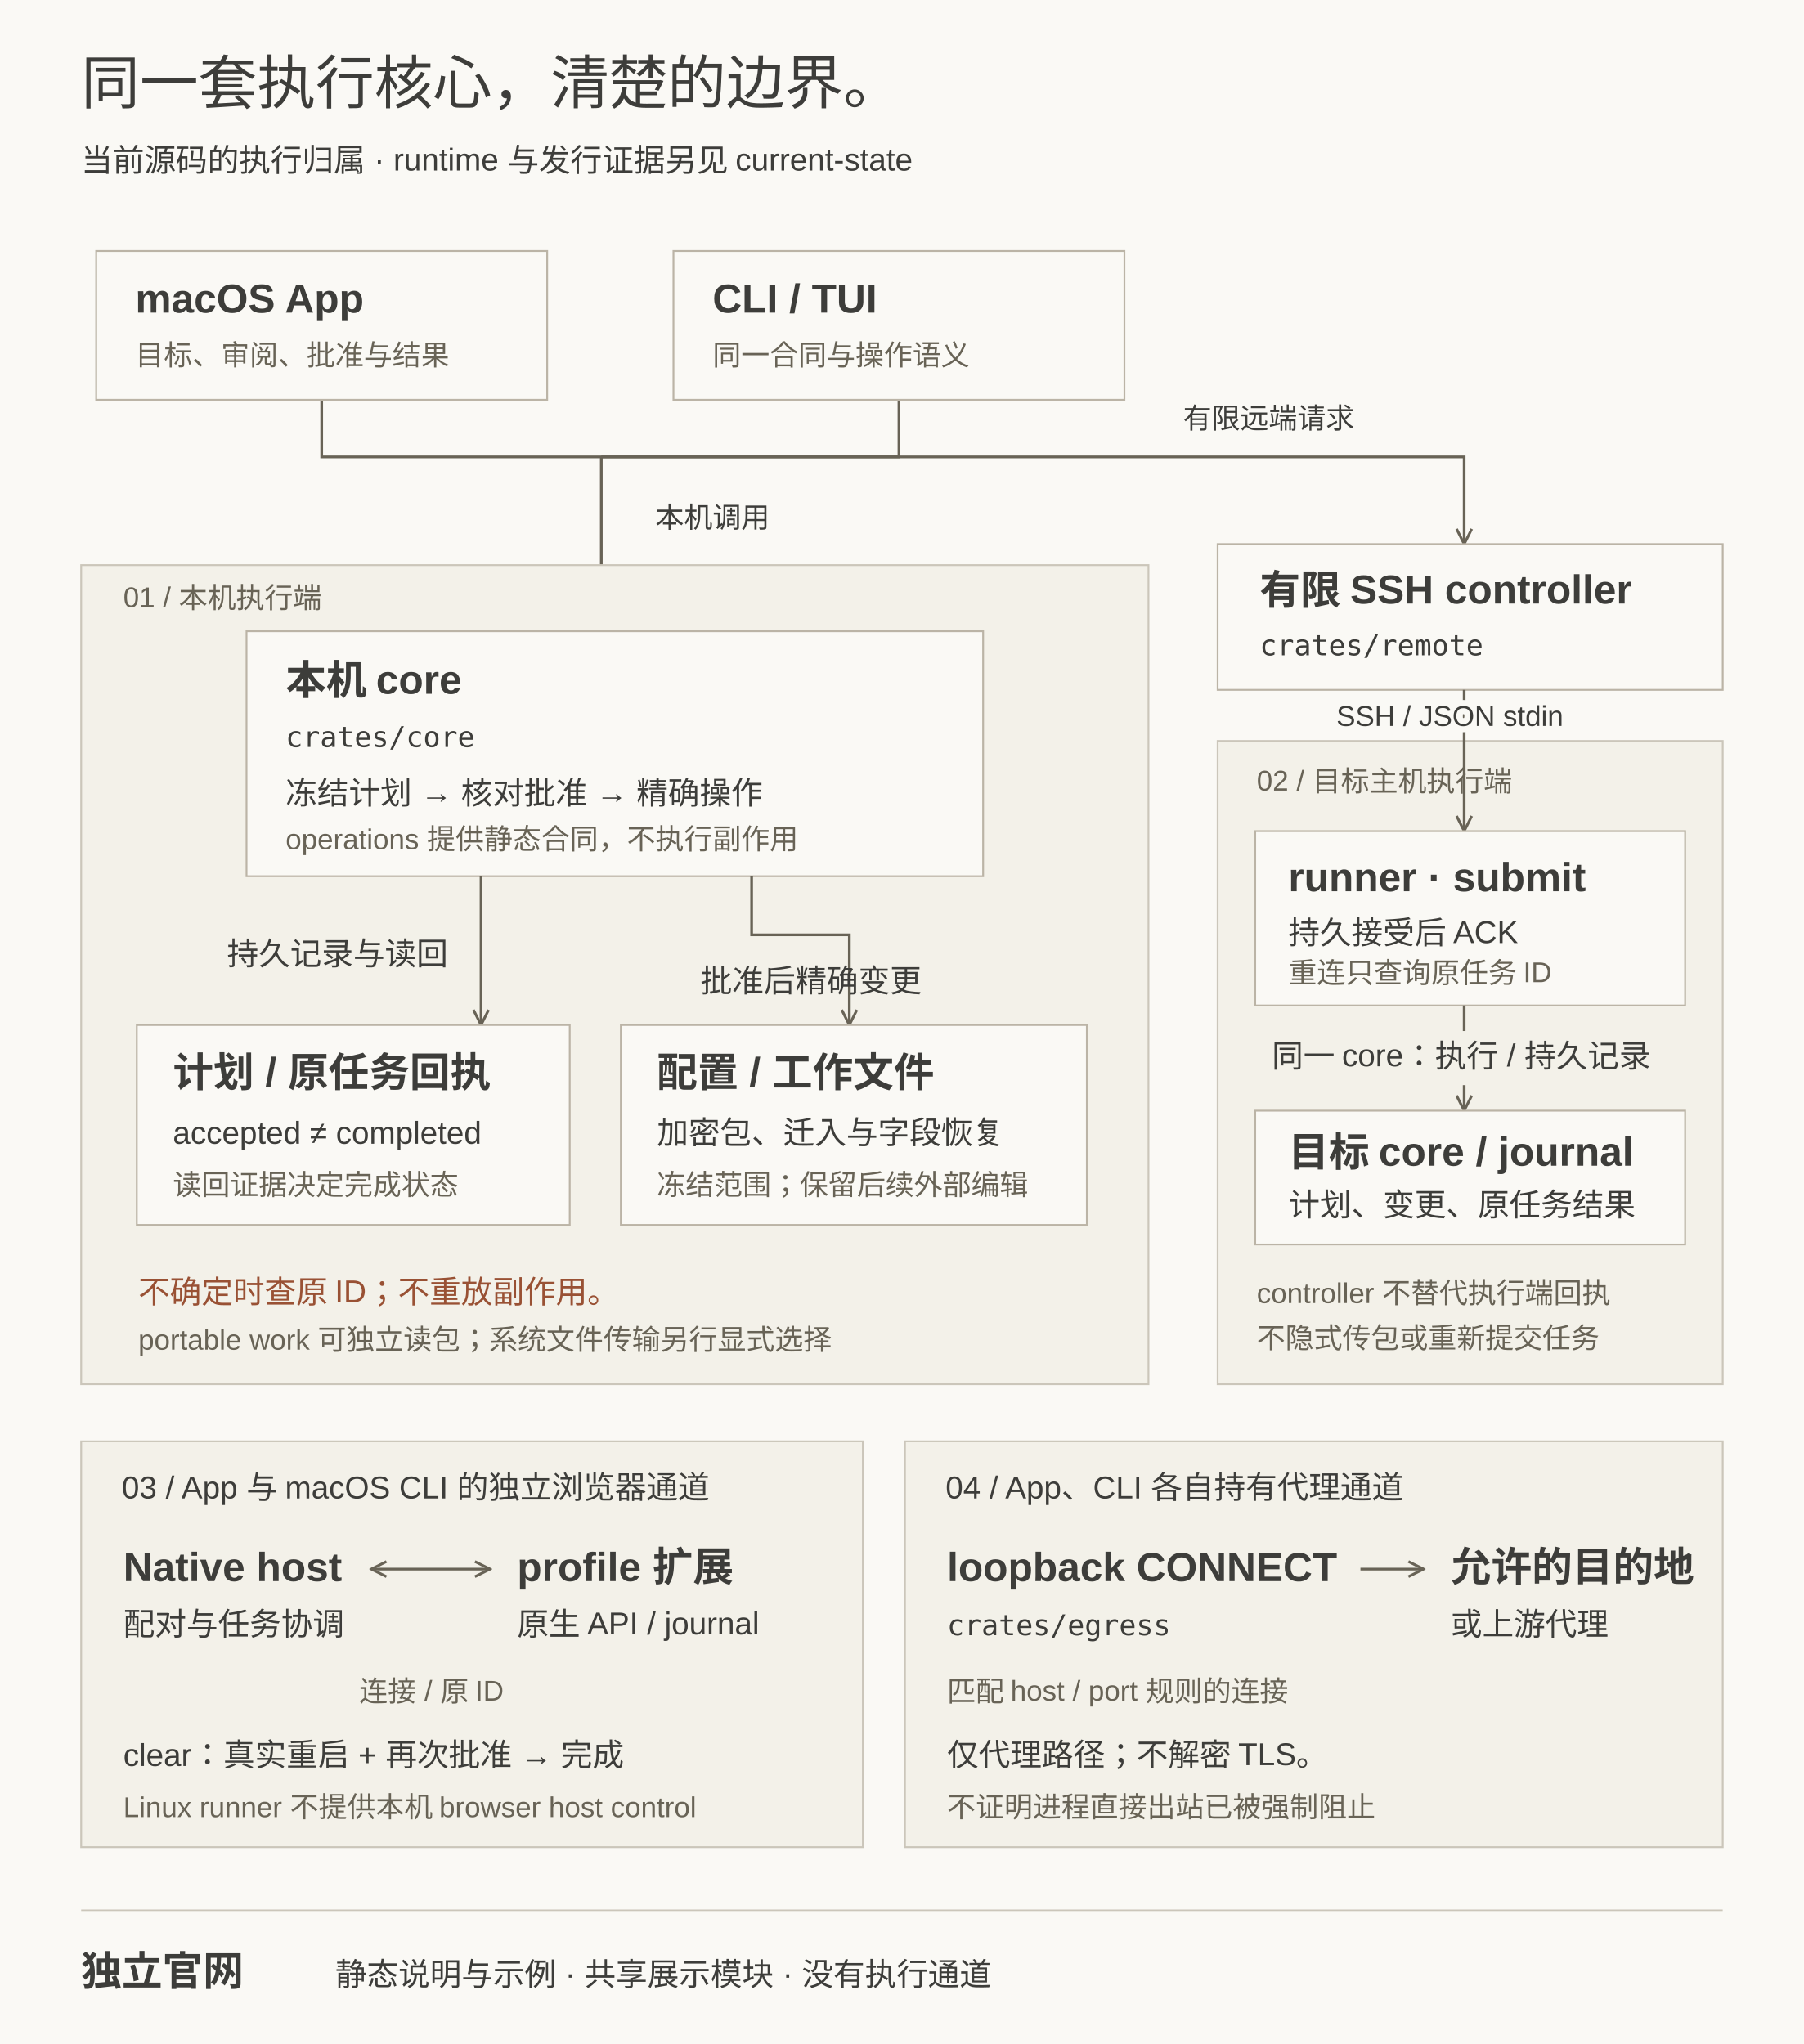
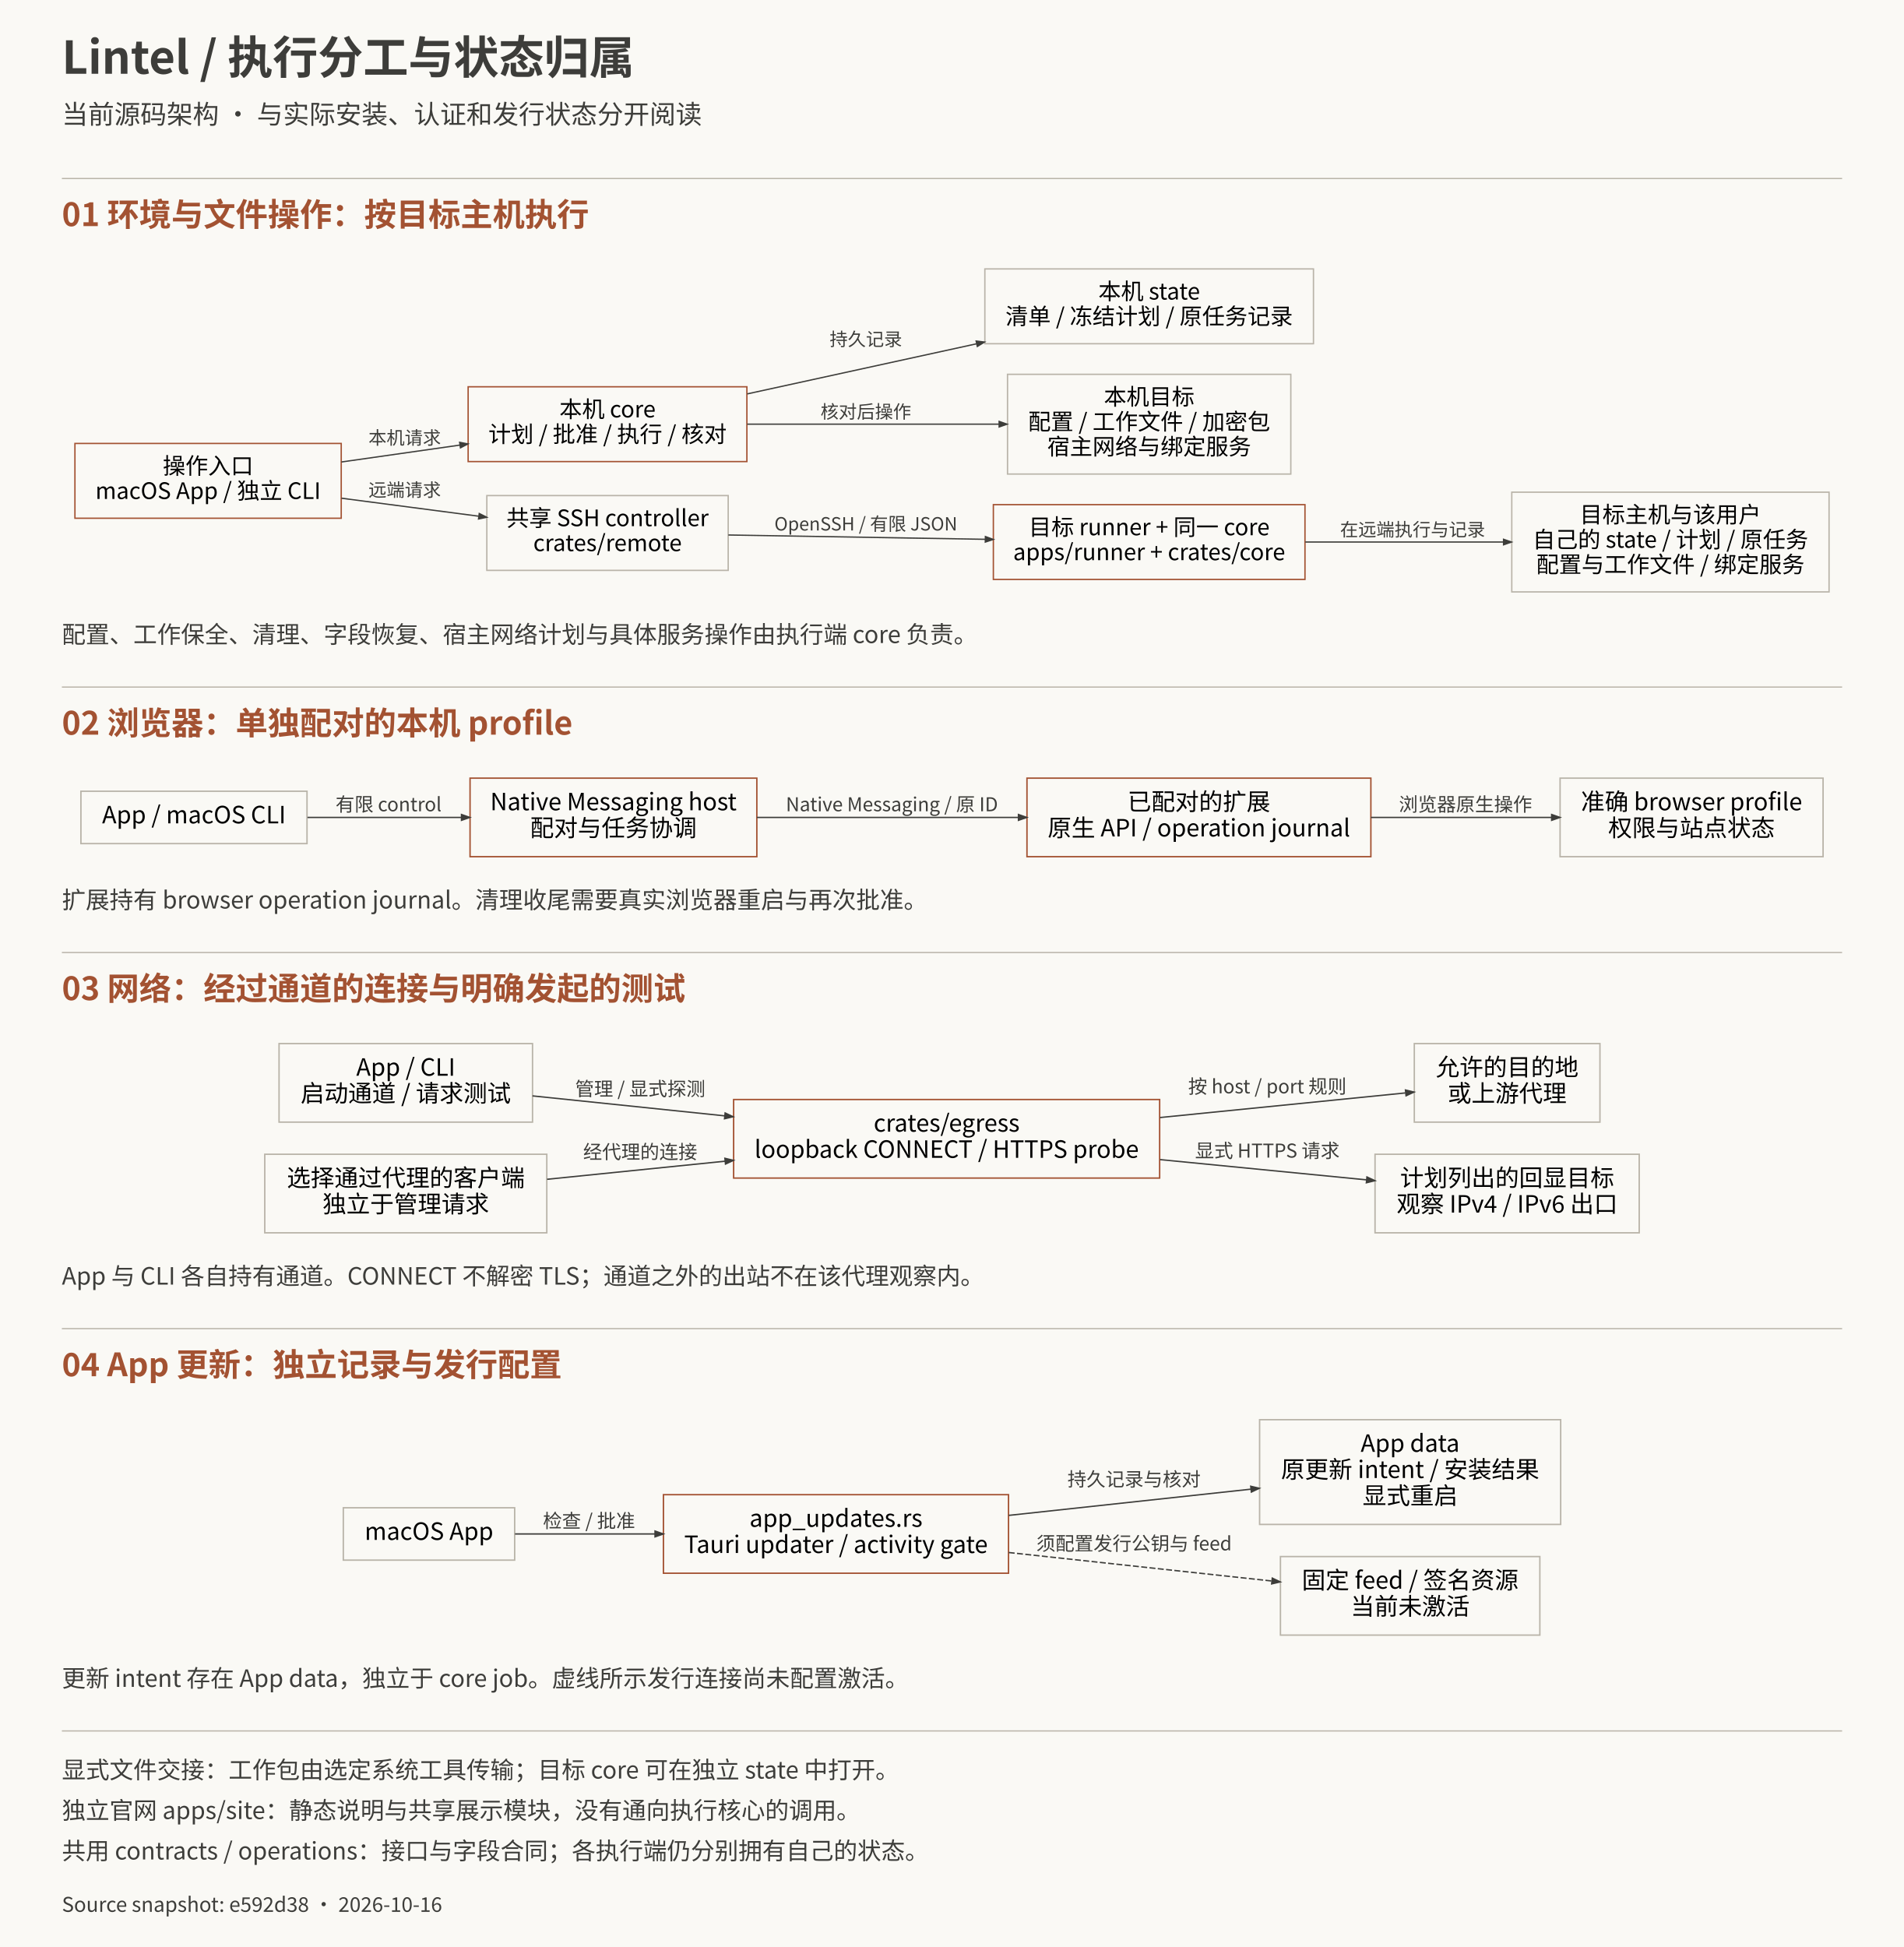
- <svg xmlns="http://www.w3.org/2000/svg" width="1200" height="1360" viewBox="0 0 1200 1360" role="img" aria-labelledby="title desc" lang="zh-CN">
-   <style>
-     text{fill:#3D3D3A;font-family:"Avenir Next","PingFang SC",Arial,sans-serif;font-size:20px}
-     .display{font-family:"Iowan Old Style","Songti SC",Georgia,serif;font-size:39px}
-     .head{font-size:27px;font-weight:600}
-     .body{font-size:21px}
-     .code{font-family:"SFMono-Regular",Consolas,monospace;font-size:19px}
-     .note{fill:#686356;font-size:19px}
-     .accent{fill:#995134}
-     .zone{fill:#F3F1E9;stroke:#CBC6BA;stroke-width:1.2}
-     .node{fill:#FAF9F5;stroke:#BBB4A6;stroke-width:1.2}
-     .route{fill:none;stroke:#686356;stroke-width:1.8;marker-end:url(#arrow)}
-     .bus{fill:none;stroke:#686356;stroke-width:1.8}
-     .label{paint-order:stroke fill;stroke:#FAF9F5;stroke-width:8px;stroke-linejoin:round;font-size:19px}
-   </style>
-   <defs>
-     <marker id="arrow" viewBox="0 0 10 10" refX="9" refY="5" markerWidth="7" markerHeight="7" orient="auto-start-reverse">
-       <path d="M1 1 L9 5 L1 9" fill="none" stroke="#686356" stroke-width="1.4" />
-     </marker>
-   </defs>
-   <rect width="1200" height="1360" fill="#FAF9F5" />
-   <g id="heading">
-     <text x="54" y="69" class="display">同一套执行核心，清楚的边界。</text>
-     <text x="54" y="114" class="body">当前源码的执行归属 · runtime 与发行证据另见 current-state</text>
-   </g>
-   <g id="routes">
-     <path d="M214 266 V304 H400 M598 266 V304 H400" class="bus" />
-     <path d="M400 304 V420" class="route" />
-     <path d="M400 304 H974 V362" class="route" />
-   </g>
-   <g id="UI">
-     <rect x="64" y="167" width="300" height="99" class="node" />
-     <text x="90" y="208" class="head">macOS App</text>
-     <text x="90" y="243" class="note">目标、审阅、批准与结果</text>
-   </g>
-   <g id="CLI">
-     <rect x="448" y="167" width="300" height="99" class="node" />
-     <text x="474" y="208" class="head">CLI / TUI</text>
-     <text x="474" y="243" class="note">同一合同与操作语义</text>
-   </g>
-   <text x="436" y="351" class="label">本机调用</text>
-   <text x="787" y="285" class="label">有限远端请求</text>
-   <g id="local-runtime">
-     <rect x="54" y="376" width="710" height="545" class="zone" />
-     <text x="82" y="404" class="note">01 / 本机执行端</text>
-     <g id="Core">
-       <rect x="164" y="420" width="490" height="163" class="node" />
-       <text x="190" y="462" class="head">本机 core</text>
-       <text x="190" y="497" class="code">crates/core</text>
-       <text x="190" y="535" class="body">冻结计划 → 核对批准 → 精确操作</text>
-       <text x="190" y="565" class="note">operations 提供静态合同，不执行副作用</text>
-     </g>
-     <path d="M320 583 V682" class="route" />
-     <path d="M500 583 V622 H565 V682" class="route" />
-     <text x="151" y="642" class="body">持久记录与读回</text>
-     <text x="466" y="660" class="body">批准后精确变更</text>
-     <g id="Journal">
-       <rect x="91" y="682" width="288" height="133" class="node" />
-       <text x="115" y="723" class="head">计划 / 原任务回执</text>
-       <text x="115" y="761" class="body">accepted ≠ completed</text>
-       <text x="115" y="795" class="note">读回证据决定完成状态</text>
-     </g>
-     <g id="Files">
-       <rect x="413" y="682" width="310" height="133" class="node" />
-       <text x="437" y="723" class="head">配置 / 工作文件</text>
-       <text x="437" y="761" class="body">加密包、迁入与字段恢复</text>
-       <text x="437" y="795" class="note">冻结范围；保留后续外部编辑</text>
-     </g>
-     <text x="92" y="867" class="body accent">不确定时查原 ID；不重放副作用。</text>
-     <text x="92" y="898" class="note">portable work 可独立读包；系统文件传输另行显式选择</text>
-   </g>
-   <g id="SSH">
-     <rect x="810" y="362" width="336" height="97" class="node" />
-     <text x="838" y="402" class="head">有限 SSH controller</text>
-     <text x="838" y="436" class="code">crates/remote</text>
-   </g>
-   <g id="remote-runtime">
-     <rect x="810" y="493" width="336" height="428" class="zone" />
-     <text x="836" y="526" class="note">02 / 目标主机执行端</text>
-     <path d="M974 459 V553" class="route" />
-     <text x="889" y="483" class="label">SSH / JSON stdin</text>
-     <g id="Runner">
-       <rect x="835" y="553" width="286" height="116" class="node" />
-       <text x="857" y="593" class="head">runner · submit</text>
-       <text x="857" y="628" class="body">持久接受后 ACK</text>
-       <text x="857" y="654" class="note">重连只查询原任务 ID</text>
-     </g>
-     <path d="M974 669 V739" class="route" />
-     <rect x="838" y="686" width="283" height="36" fill="#F3F1E9" />
-     <text x="846" y="710" class="body">同一 core：执行 / 持久记录</text>
-     <g id="RemoteCore">
-       <rect x="835" y="739" width="286" height="89" class="node" />
-       <text x="857" y="776" class="head">目标 core / journal</text>
-       <text x="857" y="809" class="body">计划、变更、原任务结果</text>
-     </g>
-     <text x="836" y="867" class="note">controller 不替代执行端回执</text>
-     <text x="836" y="897" class="note">不隐式传包或重新提交任务</text>
-   </g>
-   <g id="browser-channel">
-     <rect x="54" y="959" width="520" height="270" class="zone" />
-     <text x="81" y="997" class="body">03 / App 与 macOS CLI 的独立浏览器通道</text>
-     <g id="Host">
-       <text x="82" y="1052" class="head">Native host</text>
-       <text x="82" y="1088" class="body">配对与任务协调</text>
-     </g>
-     <g id="Ext">
-       <text x="344" y="1052" class="head">profile 扩展</text>
-       <text x="344" y="1088" class="body">原生 API / journal</text>
-     </g>
-     <path d="M247 1044 H326" class="route" marker-start="url(#arrow)" />
-     <text x="239" y="1132" class="note">连接 / 原 ID</text>
-     <text x="82" y="1175" class="body">clear：真实重启 + 再次批准 → 完成</text>
-     <text x="82" y="1209" class="note">Linux runner 不提供本机 browser host control</text>
-   </g>
-   <g id="proxy-channel">
-     <rect x="602" y="959" width="544" height="270" class="zone" />
-     <text x="629" y="997" class="body">04 / App、CLI 各自持有代理通道</text>
-     <g id="Proxy">
-       <text x="630" y="1052" class="head">loopback CONNECT</text>
-       <text x="630" y="1088" class="code">crates/egress</text>
-     </g>
-     <g id="Destination">
-       <text x="965" y="1052" class="head">允许的目的地</text>
-       <text x="965" y="1088" class="body">或上游代理</text>
-     </g>
-     <path d="M905 1044 H947" class="route" />
-     <text x="630" y="1132" class="note">匹配 host / port 规则的连接</text>
-     <text x="630" y="1175" class="body">仅代理路径；不解密 TLS。</text>
-     <text x="630" y="1209" class="note">不证明进程直接出站已被强制阻止</text>
-   </g>
-   <g id="Site">
-     <path d="M54 1271 H1146" fill="none" stroke="#CBC6BA" />
-     <text x="54" y="1321" class="head">独立官网</text>
-     <text x="223" y="1321" class="body">静态说明与示例 · 共享展示模块 · 没有执行通道</text>
-   </g>
+ <svg xmlns="http://www.w3.org/2000/svg" width="1600" height="1636" viewBox="0 0 1600 1636" role="img" aria-labelledby="title desc" lang="zh-CN">
+   <style>text{font-family:'Noto Sans CJK SC','PingFang SC',Arial,sans-serif}</style>
+   <rect width="100%" height="100%" fill="#FAF9F5" />
+   <text x="52" y="62" font-size="38" font-weight="600" fill="#3D3D3A" font-family="Noto Sans CJK SC, PingFang SC, Arial, sans-serif">Lintel / 执行分工与状态归属</text>
+   <text x="52" y="104" font-size="22" font-weight="400" fill="#3D3D3A" font-family="Noto Sans CJK SC, PingFang SC, Arial, sans-serif">当前源码架构 · 与实际安装、认证和发行状态分开阅读</text>
+   <line x1="52" x2="1548" y1="150" y2="150" stroke="#B9B4A9" />
+   <text x="52" y="190" font-size="27" font-weight="600" fill="#A35232" font-family="Noto Sans CJK SC, PingFang SC, Arial, sans-serif">01  环境与文件操作：按目标主机执行</text>
+   <svg width="1496" height="293.327" viewBox="0.00 0.00 1571.04 308.04" x="52.0" y="215">
+     <g id="execution-graph0" class="graph" transform="scale(1 1) rotate(0) translate(11.52 296.52)">
+       <g id="execution-node1" class="node">
+         <polygon fill="#faf9f5" stroke="#a35232" stroke-width="1.2" points="235,-131 0,-131 0,-65 235,-65 235,-131" />
+         <text text-anchor="middle" x="117.5" y="-104" font-family="Noto Sans CJK SC" font-size="20.00">操作入口</text>
+         <text text-anchor="middle" x="117.5" y="-82" font-family="Noto Sans CJK SC" font-size="20.00">macOS App / 独立 CLI</text>
+       </g>
+       <g id="execution-node2" class="node">
+         <polygon fill="#faf9f5" stroke="#a35232" stroke-width="1.2" points="593,-181 347,-181 347,-115 593,-115 593,-181" />
+         <text text-anchor="middle" x="470" y="-154" font-family="Noto Sans CJK SC" font-size="20.00">本机 core</text>
+         <text text-anchor="middle" x="470" y="-132" font-family="Noto Sans CJK SC" font-size="20.00">计划 / 批准 / 执行 / 核对</text>
+       </g>
+       <g id="execution-edge1" class="edge">
+         <path fill="none" stroke="#3d3d3a" stroke-width="1.15" d="M235.21,-114.65C268.68,-119.42 305.36,-124.66 339.54,-129.53" />
+         <polygon fill="#3d3d3a" stroke="#3d3d3a" stroke-width="1.15" points="339.52,-132 346.8,-130.57 340.21,-127.15 339.52,-132" />
+         <text text-anchor="middle" x="291" y="-130.2" font-family="Noto Sans CJK SC" font-size="16.00" fill="#3d3d3a">本机请求</text>
+       </g>
+       <g id="execution-node5" class="node">
+         <polygon fill="#faf9f5" stroke="#b9b4a9" stroke-width="1.2" points="576.5,-85 363.5,-85 363.5,-19 576.5,-19 576.5,-85" />
+         <text text-anchor="middle" x="470" y="-58" font-family="Noto Sans CJK SC" font-size="20.00">共享 SSH controller</text>
+         <text text-anchor="middle" x="470" y="-36" font-family="Noto Sans CJK SC" font-size="20.00">crates/remote</text>
+       </g>
+       <g id="execution-edge2" class="edge">
+         <path fill="none" stroke="#3d3d3a" stroke-width="1.15" d="M235.21,-82.68C274.21,-77.56 317.57,-71.87 356.26,-66.8" />
+         <polygon fill="#3d3d3a" stroke="#3d3d3a" stroke-width="1.15" points="356.8,-69.2 363.42,-65.86 356.16,-64.34 356.8,-69.2" />
+         <text text-anchor="middle" x="291" y="-84.2" font-family="Noto Sans CJK SC" font-size="16.00" fill="#3d3d3a">远端请求</text>
+       </g>
+       <g id="execution-node3" class="node">
+         <polygon fill="#faf9f5" stroke="#b9b4a9" stroke-width="1.2" points="1093,-285 803,-285 803,-219 1093,-219 1093,-285" />
+         <text text-anchor="middle" x="948" y="-258" font-family="Noto Sans CJK SC" font-size="20.00">本机 state</text>
+         <text text-anchor="middle" x="948" y="-236" font-family="Noto Sans CJK SC" font-size="20.00">清单 / 冻结计划 / 原任务记录</text>
+       </g>
+       <g id="execution-edge3" class="edge">
+         <path fill="none" stroke="#3d3d3a" stroke-width="1.15" d="M593.27,-174.72C654.93,-188.19 730.29,-204.65 795.58,-218.92" />
+         <polygon fill="#3d3d3a" stroke="#3d3d3a" stroke-width="1.15" points="795.31,-221.37 802.68,-220.47 796.36,-216.58 795.31,-221.37" />
+         <text text-anchor="middle" x="698" y="-217.2" font-family="Noto Sans CJK SC" font-size="16.00" fill="#3d3d3a">持久记录</text>
+       </g>
+       <g id="execution-node4" class="node">
+         <polygon fill="#faf9f5" stroke="#b9b4a9" stroke-width="1.2" points="1073,-192 823,-192 823,-104 1073,-104 1073,-192" />
+         <text text-anchor="middle" x="948" y="-165" font-family="Noto Sans CJK SC" font-size="20.00">本机目标</text>
+         <text text-anchor="middle" x="948" y="-143" font-family="Noto Sans CJK SC" font-size="20.00">配置 / 工作文件 / 加密包</text>
+         <text text-anchor="middle" x="948" y="-121" font-family="Noto Sans CJK SC" font-size="20.00">宿主网络与绑定服务</text>
+       </g>
+       <g id="execution-edge4" class="edge">
+         <path fill="none" stroke="#3d3d3a" stroke-width="1.15" d="M593.27,-148C661.32,-148 746.04,-148 815.51,-148" />
+         <polygon fill="#3d3d3a" stroke="#3d3d3a" stroke-width="1.15" points="815.61,-150.45 822.61,-148 815.61,-145.55 815.61,-150.45" />
+         <text text-anchor="middle" x="698" y="-153.2" font-family="Noto Sans CJK SC" font-size="16.00" fill="#3d3d3a">核对后操作</text>
+       </g>
+       <g id="execution-node6" class="node">
+         <polygon fill="#faf9f5" stroke="#a35232" stroke-width="1.2" points="1085.5,-77 810.5,-77 810.5,-11 1085.5,-11 1085.5,-77" />
+         <text text-anchor="middle" x="948" y="-50" font-family="Noto Sans CJK SC" font-size="20.00">目标 runner + 同一 core</text>
+         <text text-anchor="middle" x="948" y="-28" font-family="Noto Sans CJK SC" font-size="20.00">apps/runner + crates/core</text>
+       </g>
+       <g id="execution-edge5" class="edge">
+         <path fill="none" stroke="#3d3d3a" stroke-width="1.15" d="M576.64,-50.22C643.37,-49.1 730.46,-47.64 803.42,-46.41" />
+         <polygon fill="#3d3d3a" stroke="#3d3d3a" stroke-width="1.15" points="803.48,-48.86 810.43,-46.3 803.39,-43.96 803.48,-48.86" />
+         <text text-anchor="middle" x="698" y="-54.2" font-family="Noto Sans CJK SC" font-size="16.00" fill="#3d3d3a">OpenSSH / 有限 JSON</text>
+       </g>
+       <g id="execution-node7" class="node">
+         <polygon fill="#faf9f5" stroke="#b9b4a9" stroke-width="1.2" points="1548,-88 1268,-88 1268,0 1548,0 1548,-88" />
+         <text text-anchor="middle" x="1408" y="-61" font-family="Noto Sans CJK SC" font-size="20.00">目标主机与该用户</text>
+         <text text-anchor="middle" x="1408" y="-39" font-family="Noto Sans CJK SC" font-size="20.00">自己的 state / 计划 / 原任务</text>
+         <text text-anchor="middle" x="1408" y="-17" font-family="Noto Sans CJK SC" font-size="20.00">配置与工作文件 / 绑定服务</text>
+       </g>
+       <g id="execution-edge6" class="edge">
+         <path fill="none" stroke="#3d3d3a" stroke-width="1.15" d="M1085.79,-44C1140.9,-44 1204.56,-44 1260.59,-44" />
+         <polygon fill="#3d3d3a" stroke="#3d3d3a" stroke-width="1.15" points="1260.74,-46.45 1267.74,-44 1260.74,-41.55 1260.74,-46.45" />
+         <text text-anchor="middle" x="1180.5" y="-49.2" font-family="Noto Sans CJK SC" font-size="16.00" fill="#3d3d3a">在远端执行与记录</text>
+       </g>
+     </g>
+   </svg>
+   <text x="52" y="540.327" font-size="20" font-weight="400" fill="#3D3D3A" font-family="Noto Sans CJK SC, PingFang SC, Arial, sans-serif">配置、工作保全、清理、字段恢复、宿主网络计划与具体服务操作由执行端 core 负责。</text>
+   <line x1="52" x2="1548" y1="577.327" y2="577.327" stroke="#B9B4A9" />
+   <text x="52" y="617.327" font-size="27" font-weight="600" fill="#A35232" font-family="Noto Sans CJK SC, PingFang SC, Arial, sans-serif">02  浏览器：单独配对的本机 profile</text>
+   <svg width="1487.04" height="89.04" viewBox="0.00 0.00 1487.04 89.04" x="56.48" y="642.327">
+     <g id="browser-graph0" class="graph" transform="scale(1 1) rotate(0) translate(11.52 77.52)">
+       <g id="browser-node1" class="node">
+         <polygon fill="#faf9f5" stroke="#b9b4a9" stroke-width="1.2" points="190,-55 0,-55 0,-11 190,-11 190,-55" />
+         <text text-anchor="middle" x="95" y="-28" font-family="Noto Sans CJK SC" font-size="20.00">App / macOS CLI</text>
+       </g>
+       <g id="browser-node2" class="node">
+         <polygon fill="#faf9f5" stroke="#a35232" stroke-width="1.2" points="568,-66 327,-66 327,0 568,0 568,-66" />
+         <text text-anchor="middle" x="447.5" y="-39" font-family="Noto Sans CJK SC" font-size="20.00">Native Messaging host</text>
+         <text text-anchor="middle" x="447.5" y="-17" font-family="Noto Sans CJK SC" font-size="20.00">配对与任务协调</text>
+       </g>
+       <g id="browser-edge1" class="edge">
+         <path fill="none" stroke="#3d3d3a" stroke-width="1.15" d="M190.39,-33C230.15,-33 277.02,-33 319.72,-33" />
+         <polygon fill="#3d3d3a" stroke="#3d3d3a" stroke-width="1.15" points="319.81,-35.45 326.81,-33 319.81,-30.55 319.81,-35.45" />
+         <text text-anchor="middle" x="258.5" y="-38.2" font-family="Noto Sans CJK SC" font-size="16.00" fill="#3d3d3a">有限 control</text>
+       </g>
+       <g id="browser-node3" class="node">
+         <polygon fill="#faf9f5" stroke="#a35232" stroke-width="1.2" points="1084,-66 795,-66 795,0 1084,0 1084,-66" />
+         <text text-anchor="middle" x="939.5" y="-39" font-family="Noto Sans CJK SC" font-size="20.00">已配对的扩展</text>
+         <text text-anchor="middle" x="939.5" y="-17" font-family="Noto Sans CJK SC" font-size="20.00">原生 API / operation journal</text>
+       </g>
+       <g id="browser-edge2" class="edge">
+         <path fill="none" stroke="#3d3d3a" stroke-width="1.15" d="M568.05,-33C634.2,-33 717.05,-33 787.62,-33" />
+         <polygon fill="#3d3d3a" stroke="#3d3d3a" stroke-width="1.15" points="787.85,-35.45 794.85,-33 787.85,-30.55 787.85,-35.45" />
+         <text text-anchor="middle" x="681.5" y="-38.2" font-family="Noto Sans CJK SC" font-size="16.00" fill="#3d3d3a">Native Messaging / 原 ID</text>
+       </g>
+       <g id="browser-node4" class="node">
+         <polygon fill="#faf9f5" stroke="#b9b4a9" stroke-width="1.2" points="1464,-66 1243,-66 1243,0 1464,0 1464,-66" />
+         <text text-anchor="middle" x="1353.5" y="-39" font-family="Noto Sans CJK SC" font-size="20.00">准确 browser profile</text>
+         <text text-anchor="middle" x="1353.5" y="-17" font-family="Noto Sans CJK SC" font-size="20.00">权限与站点状态</text>
+       </g>
+       <g id="browser-edge3" class="edge">
+         <path fill="none" stroke="#3d3d3a" stroke-width="1.15" d="M1084.02,-33C1133.61,-33 1188.54,-33 1235.72,-33" />
+         <polygon fill="#3d3d3a" stroke="#3d3d3a" stroke-width="1.15" points="1235.92,-35.45 1242.92,-33 1235.92,-30.55 1235.92,-35.45" />
+         <text text-anchor="middle" x="1163.5" y="-38.2" font-family="Noto Sans CJK SC" font-size="16.00" fill="#3d3d3a">浏览器原生操作</text>
+       </g>
+     </g>
+   </svg>
+   <text x="52" y="763.367" font-size="20" font-weight="400" fill="#3D3D3A" font-family="Noto Sans CJK SC, PingFang SC, Arial, sans-serif">扩展持有 browser operation journal。清理收尾需要真实浏览器重启与再次批准。</text>
+   <line x1="52" x2="1548" y1="800.367" y2="800.367" stroke="#B9B4A9" />
+   <text x="52" y="840.367" font-size="27" font-weight="600" fill="#A35232" font-family="Noto Sans CJK SC, PingFang SC, Arial, sans-serif">03  网络：经过通道的连接与明确发起的测试</text>
+   <svg width="1178.04" height="182.04" viewBox="0.00 0.00 1178.04 182.04" x="210.98" y="865.367">
+     <g id="network-graph0" class="graph" transform="scale(1 1) rotate(0) translate(11.52 170.52)">
+       <g id="network-node1" class="node">
+         <polygon fill="#faf9f5" stroke="#b9b4a9" stroke-width="1.2" points="225,-159 12,-159 12,-93 225,-93 225,-159" />
+         <text text-anchor="middle" x="118.5" y="-132" font-family="Noto Sans CJK SC" font-size="20.00">App / CLI</text>
+         <text text-anchor="middle" x="118.5" y="-110" font-family="Noto Sans CJK SC" font-size="20.00">启动通道 / 请求测试</text>
+       </g>
+       <g id="network-node3" class="node">
+         <polygon fill="#faf9f5" stroke="#a35232" stroke-width="1.2" points="752,-112 394,-112 394,-46 752,-46 752,-112" />
+         <text text-anchor="middle" x="573" y="-85" font-family="Noto Sans CJK SC" font-size="20.00">crates/egress</text>
+         <text text-anchor="middle" x="573" y="-63" font-family="Noto Sans CJK SC" font-size="20.00">loopback CONNECT / HTTPS probe</text>
+       </g>
+       <g id="network-edge1" class="edge">
+         <path fill="none" stroke="#3d3d3a" stroke-width="1.15" d="M225.02,-115.04C273.1,-110.05 331.48,-103.98 386.52,-98.27" />
+         <polygon fill="#3d3d3a" stroke="#3d3d3a" stroke-width="1.15" points="386.86,-100.69 393.57,-97.53 386.35,-95.82 386.86,-100.69" />
+         <text text-anchor="middle" x="315.5" y="-115.2" font-family="Noto Sans CJK SC" font-size="16.00" fill="#3d3d3a">管理 / 显式探测</text>
+       </g>
+       <g id="network-node2" class="node">
+         <polygon fill="#faf9f5" stroke="#b9b4a9" stroke-width="1.2" points="237,-66 0,-66 0,0 237,0 237,-66" />
+         <text text-anchor="middle" x="118.5" y="-39" font-family="Noto Sans CJK SC" font-size="20.00">选择通过代理的客户端</text>
+         <text text-anchor="middle" x="118.5" y="-17" font-family="Noto Sans CJK SC" font-size="20.00">独立于管理请求</text>
+       </g>
+       <g id="network-edge2" class="edge">
+         <path fill="none" stroke="#3d3d3a" stroke-width="1.15" d="M237.21,-44.97C282.85,-49.61 336.22,-55.03 386.76,-60.17" />
+         <polygon fill="#3d3d3a" stroke="#3d3d3a" stroke-width="1.15" points="386.66,-62.62 393.87,-60.89 387.16,-57.75 386.66,-62.62" />
+         <text text-anchor="middle" x="315.5" y="-62.2" font-family="Noto Sans CJK SC" font-size="16.00" fill="#3d3d3a">经代理的连接</text>
+       </g>
+       <g id="network-node4" class="node">
+         <polygon fill="#faf9f5" stroke="#b9b4a9" stroke-width="1.2" points="1122,-159 966,-159 966,-93 1122,-93 1122,-159" />
+         <text text-anchor="middle" x="1044" y="-132" font-family="Noto Sans CJK SC" font-size="20.00">允许的目的地</text>
+         <text text-anchor="middle" x="1044" y="-110" font-family="Noto Sans CJK SC" font-size="20.00">或上游代理</text>
+       </g>
+       <g id="network-edge3" class="edge">
+         <path fill="none" stroke="#3d3d3a" stroke-width="1.15" d="M752.31,-96.87C823.1,-103.96 901.15,-111.78 958.53,-117.53" />
+         <polygon fill="#3d3d3a" stroke="#3d3d3a" stroke-width="1.15" points="958.57,-120 965.78,-118.26 959.06,-115.13 958.57,-120" />
+         <text text-anchor="middle" x="842.5" y="-117.2" font-family="Noto Sans CJK SC" font-size="16.00" fill="#3d3d3a">按 host / port 规则</text>
+       </g>
+       <g id="network-node5" class="node">
+         <polygon fill="#faf9f5" stroke="#b9b4a9" stroke-width="1.2" points="1155,-66 933,-66 933,0 1155,0 1155,-66" />
+         <text text-anchor="middle" x="1044" y="-39" font-family="Noto Sans CJK SC" font-size="20.00">计划列出的回显目标</text>
+         <text text-anchor="middle" x="1044" y="-17" font-family="Noto Sans CJK SC" font-size="20.00">观察 IPv4 / IPv6 出口</text>
+       </g>
+       <g id="network-edge4" class="edge">
+         <path fill="none" stroke="#3d3d3a" stroke-width="1.15" d="M752.31,-61.51C810.44,-55.81 873.46,-49.63 925.91,-44.48" />
+         <polygon fill="#3d3d3a" stroke="#3d3d3a" stroke-width="1.15" points="926.19,-46.92 932.91,-43.8 925.71,-42.04 926.19,-46.92" />
+         <text text-anchor="middle" x="842.5" y="-63.2" font-family="Noto Sans CJK SC" font-size="16.00" fill="#3d3d3a">显式 HTTPS 请求</text>
+       </g>
+     </g>
+   </svg>
+   <text x="52" y="1079.407" font-size="20" font-weight="400" fill="#3D3D3A" font-family="Noto Sans CJK SC, PingFang SC, Arial, sans-serif">App 与 CLI 各自持有通道。CONNECT 不解密 TLS；通道之外的出站不在该代理观察内。</text>
+   <line x1="52" x2="1548" y1="1116.407" y2="1116.407" stroke="#B9B4A9" />
+   <text x="52" y="1156.407" font-size="27" font-weight="600" fill="#A35232" font-family="Noto Sans CJK SC, PingFang SC, Arial, sans-serif">04  App 更新：独立记录与发行配置</text>
+   <svg width="1046.04" height="204.04" viewBox="0.00 0.00 1046.04 204.04" x="276.98" y="1181.407">
+     <g id="updates-graph0" class="graph" transform="scale(1 1) rotate(0) translate(11.52 192.52)">
+       <g id="updates-node1" class="node">
+         <polygon fill="#faf9f5" stroke="#b9b4a9" stroke-width="1.2" points="144,-107 0,-107 0,-63 144,-63 144,-107" />
+         <text text-anchor="middle" x="72" y="-80" font-family="Noto Sans CJK SC" font-size="20.00">macOS App</text>
+       </g>
+       <g id="updates-node2" class="node">
+         <polygon fill="#faf9f5" stroke="#a35232" stroke-width="1.2" points="559,-118 269,-118 269,-52 559,-52 559,-118" />
+         <text text-anchor="middle" x="414" y="-91" font-family="Noto Sans CJK SC" font-size="20.00">app_updates.rs</text>
+         <text text-anchor="middle" x="414" y="-69" font-family="Noto Sans CJK SC" font-size="20.00">Tauri updater / activity gate</text>
+       </g>
+       <g id="updates-edge1" class="edge">
+         <path fill="none" stroke="#3d3d3a" stroke-width="1.15" d="M144.28,-85C178.51,-85 220.93,-85 261.86,-85" />
+         <polygon fill="#3d3d3a" stroke="#3d3d3a" stroke-width="1.15" points="261.95,-87.45 268.95,-85 261.95,-82.55 261.95,-87.45" />
+         <text text-anchor="middle" x="206.5" y="-90.2" font-family="Noto Sans CJK SC" font-size="16.00" fill="#3d3d3a">检查 / 批准</text>
+       </g>
+       <g id="updates-node3" class="node">
+         <polygon fill="#faf9f5" stroke="#b9b4a9" stroke-width="1.2" points="1023,-181 770,-181 770,-93 1023,-93 1023,-181" />
+         <text text-anchor="middle" x="896.5" y="-154" font-family="Noto Sans CJK SC" font-size="20.00">App data</text>
+         <text text-anchor="middle" x="896.5" y="-132" font-family="Noto Sans CJK SC" font-size="20.00">原更新 intent / 安装结果</text>
+         <text text-anchor="middle" x="896.5" y="-110" font-family="Noto Sans CJK SC" font-size="20.00">显式重启</text>
+       </g>
+       <g id="updates-edge2" class="edge">
+         <path fill="none" stroke="#3d3d3a" stroke-width="1.15" d="M559.17,-100.6C623.71,-107.59 699.34,-115.77 762.51,-122.61" />
+         <polygon fill="#3d3d3a" stroke="#3d3d3a" stroke-width="1.15" points="762.54,-125.08 769.76,-123.39 763.07,-120.2 762.54,-125.08" />
+         <text text-anchor="middle" x="664.5" y="-125.2" font-family="Noto Sans CJK SC" font-size="16.00" fill="#3d3d3a">持久记录与核对</text>
+       </g>
+       <g id="updates-node4" class="node">
+         <polygon fill="#faf9f5" stroke="#b9b4a9" stroke-width="1.2" points="1005.5,-66 787.5,-66 787.5,0 1005.5,0 1005.5,-66" />
+         <text text-anchor="middle" x="896.5" y="-39" font-family="Noto Sans CJK SC" font-size="20.00">固定 feed / 签名资源</text>
+         <text text-anchor="middle" x="896.5" y="-17" font-family="Noto Sans CJK SC" font-size="20.00">当前未激活</text>
+       </g>
+       <g id="updates-edge3" class="edge">
+         <path fill="none" stroke="#3d3d3a" stroke-width="1.15" stroke-dasharray="5,2" d="M559.17,-69.4C629.85,-61.75 713.81,-52.66 780.16,-45.48" />
+         <polygon fill="#3d3d3a" stroke="#3d3d3a" stroke-width="1.15" points="780.65,-47.89 787.34,-44.7 780.12,-43.02 780.65,-47.89" />
+         <text text-anchor="middle" x="664.5" y="-71.2" font-family="Noto Sans CJK SC" font-size="16.00" fill="#3d3d3a">须配置发行公钥与 feed</text>
+       </g>
+     </g>
+   </svg>
+   <text x="52" y="1417.447" font-size="20" font-weight="400" fill="#3D3D3A" font-family="Noto Sans CJK SC, PingFang SC, Arial, sans-serif">更新 intent 存在 App data，独立于 core job。虚线所示发行连接尚未配置激活。</text>
+   <line x1="52" x2="1548" y1="1454.447" y2="1454.447" stroke="#B9B4A9" />
+   <text x="52" y="1494.447" font-size="20" font-weight="400" fill="#3D3D3A" font-family="Noto Sans CJK SC, PingFang SC, Arial, sans-serif">显式文件交接：工作包由选定系统工具传输；目标 core 可在独立 state 中打开。</text>
+   <text x="52" y="1528.447" font-size="20" font-weight="400" fill="#3D3D3A" font-family="Noto Sans CJK SC, PingFang SC, Arial, sans-serif">独立官网 apps/site：静态说明与共享展示模块，没有通向执行核心的调用。</text>
+   <text x="52" y="1562.447" font-size="20" font-weight="400" fill="#3D3D3A" font-family="Noto Sans CJK SC, PingFang SC, Arial, sans-serif">共用 contracts / operations：接口与字段合同；各执行端仍分别拥有自己的状态。</text>
+   <text x="52" y="1606.447" font-size="17" font-weight="400" fill="#3D3D3A" font-family="Noto Sans CJK SC, PingFang SC, Arial, sans-serif">Source snapshot: e592d38 · 2026-10-16</text>
</svg>
